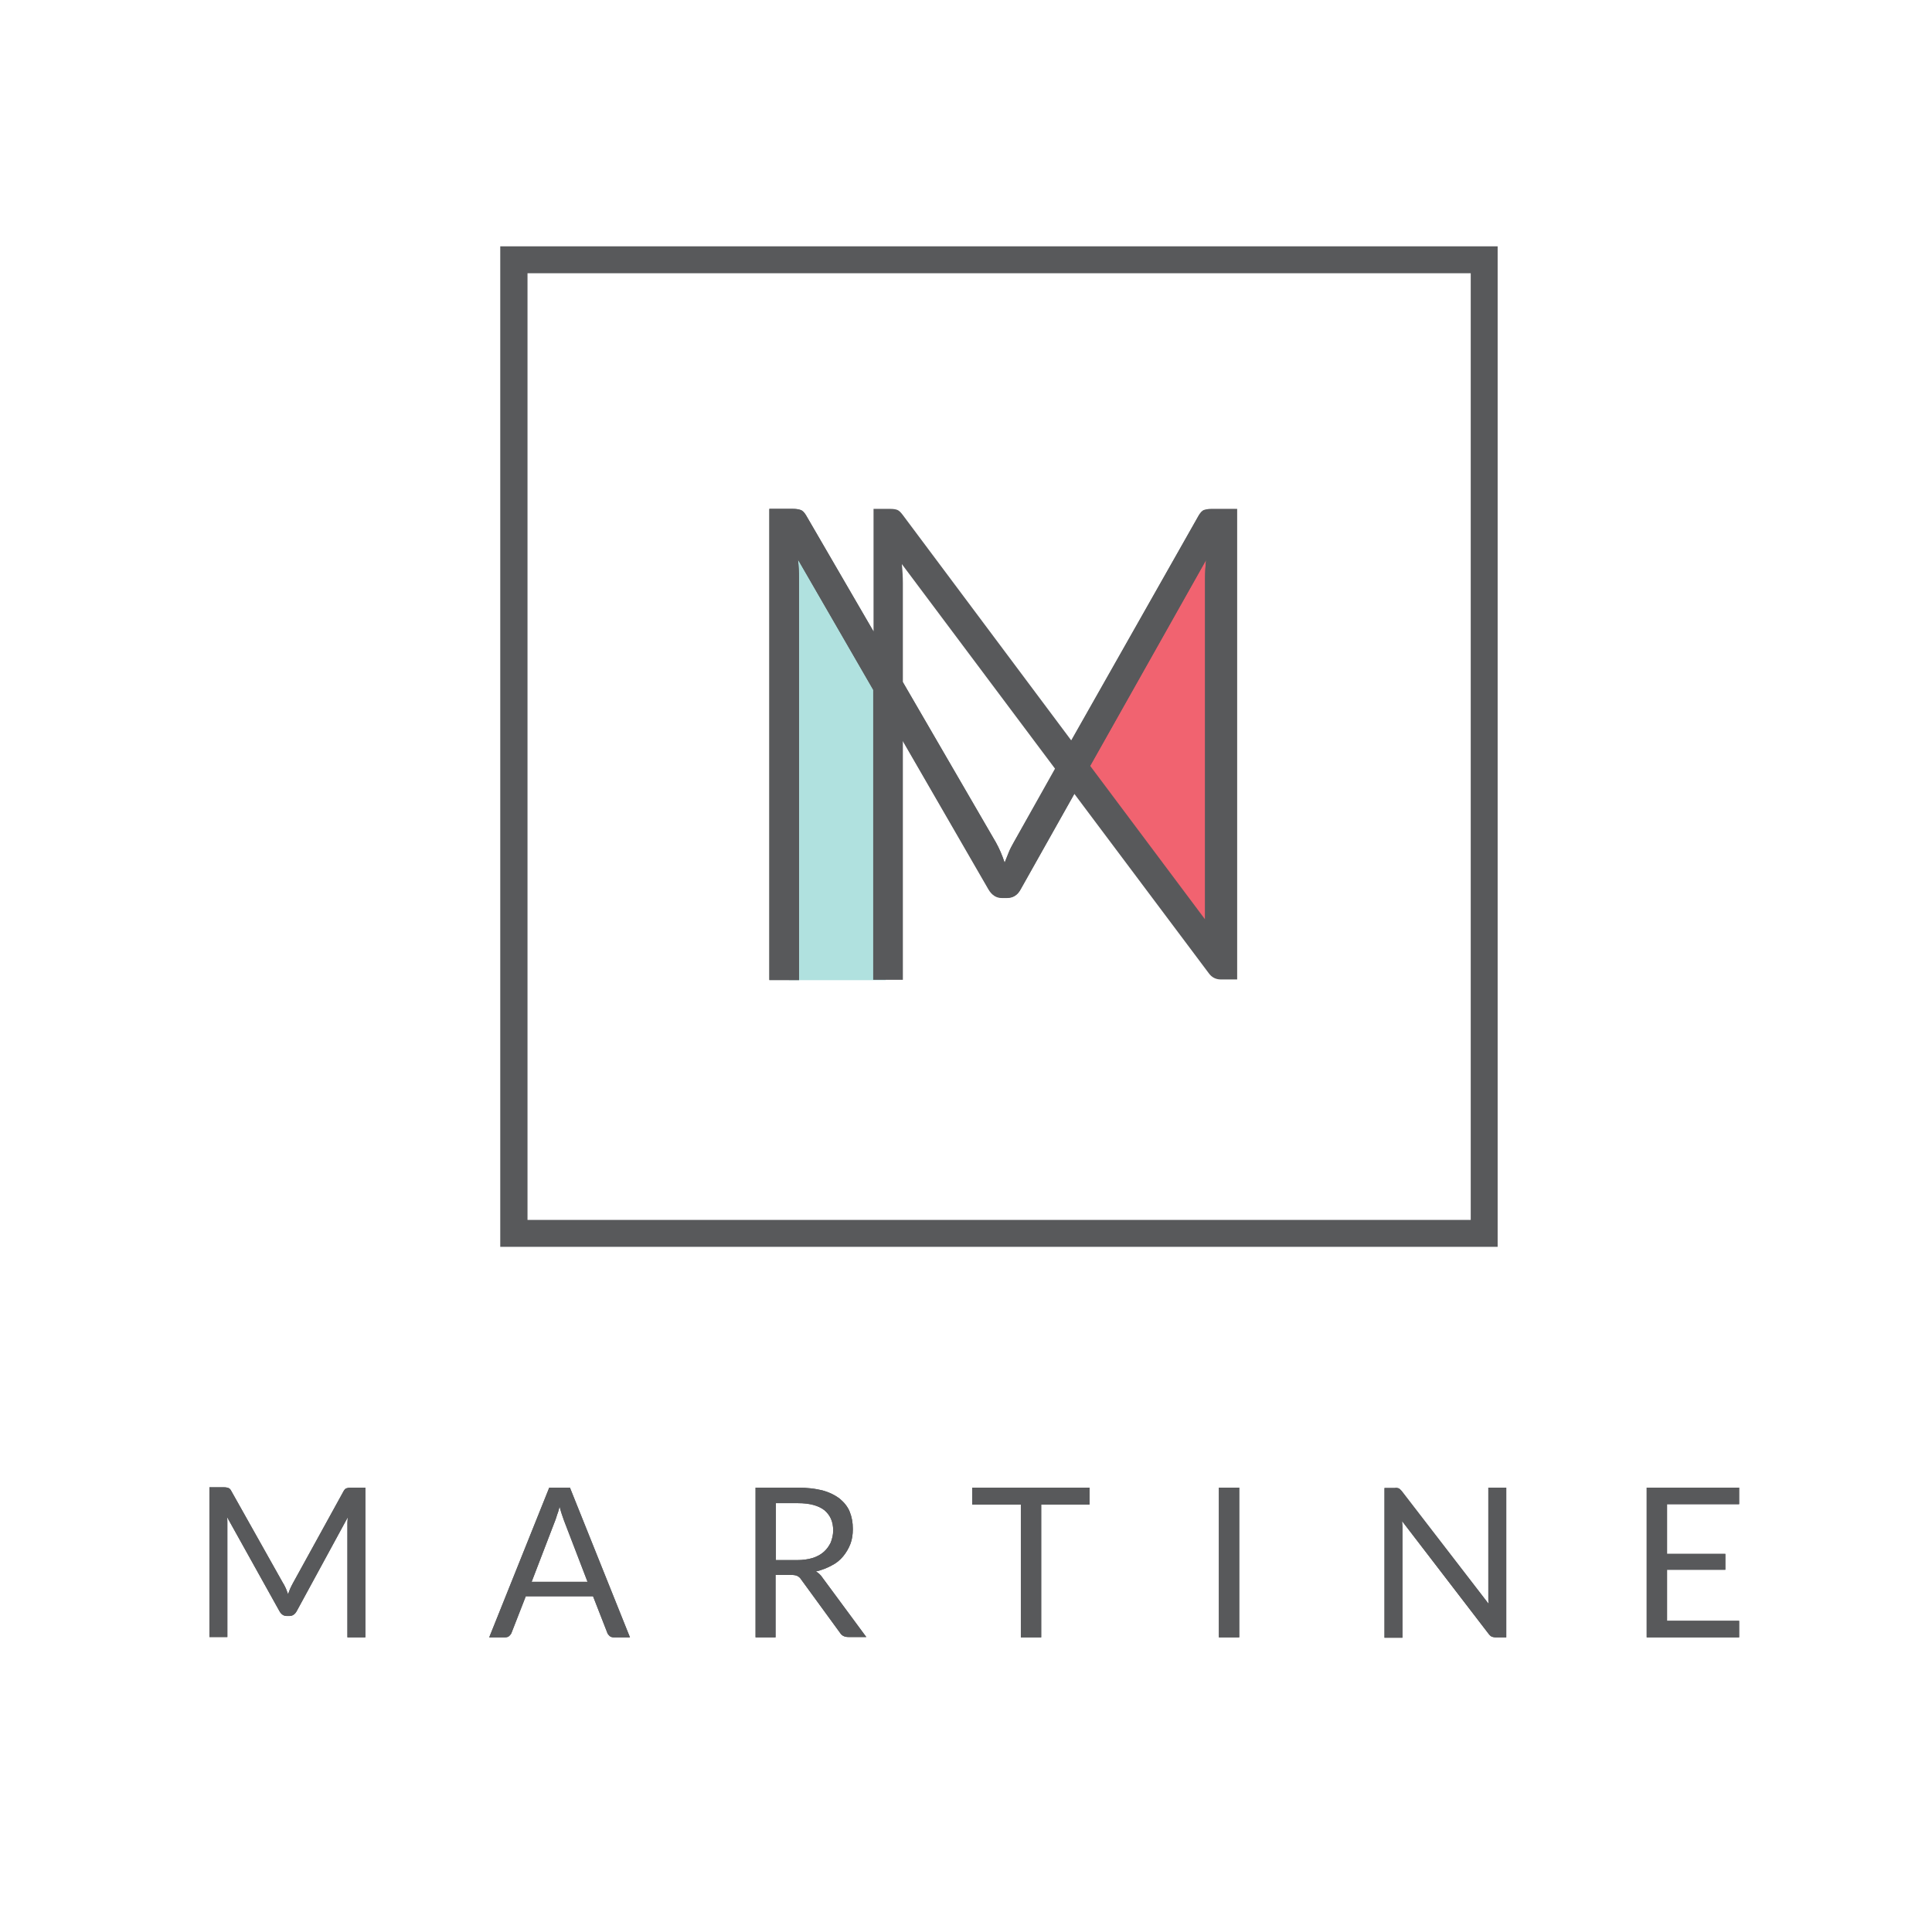
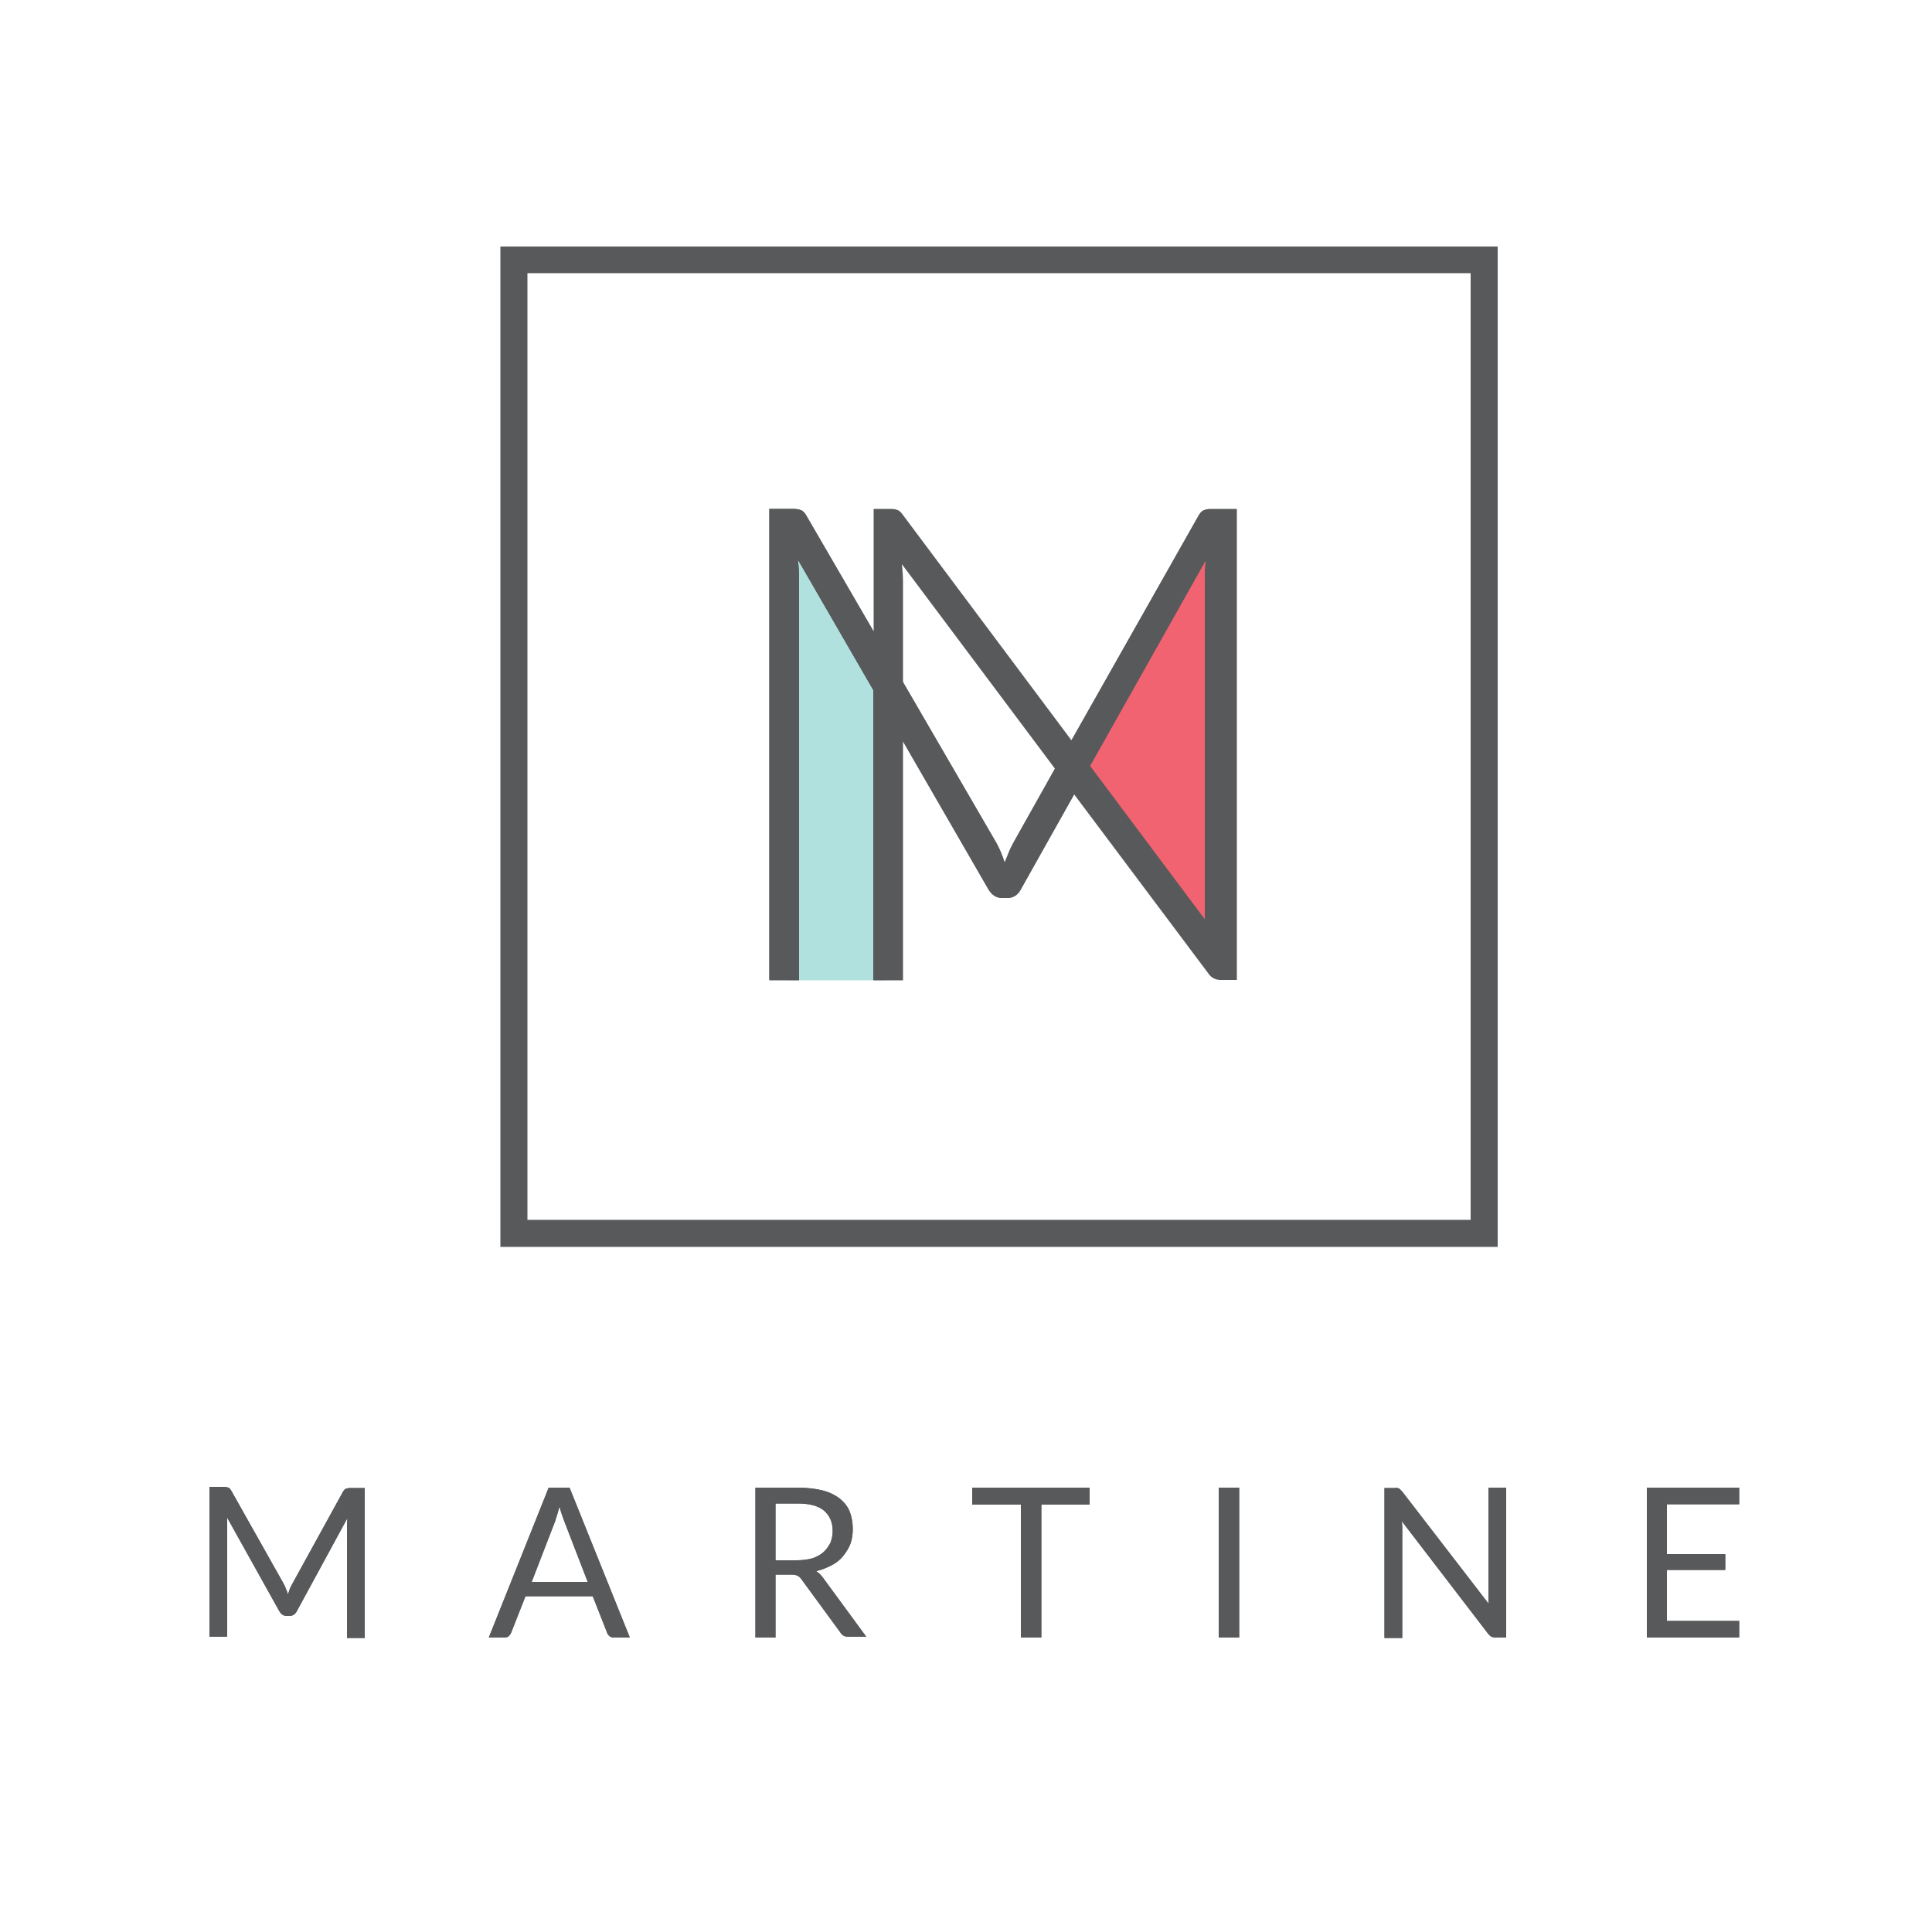
- <svg xmlns="http://www.w3.org/2000/svg" version="1.1" id="Layer_1" x="0px" y="0px" viewBox="0 0 560 560" enable-background="new 0 0 560 560" xml:space="preserve">
+ <svg xmlns="http://www.w3.org/2000/svg" version="1.1" id="Layer_1" x="0px" y="0px" viewBox="0 0 500 500" enable-background="new 0 0 500 500" xml:space="preserve">
  <g>
-     <path fill="#58595B" d="M82.9,460.5c0.2,0.5,0.4,1.1,0.6,1.6c0.2-0.6,0.4-1.1,0.6-1.6c0.2-0.5,0.5-1,0.8-1.6l14.7-26.7   c0.3-0.5,0.5-0.7,0.8-0.8c0.3-0.1,0.7-0.2,1.2-0.2h4.3v43.4h-5.2v-31.9c0-0.4,0-0.9,0-1.4c0-0.5,0.1-1,0.1-1.5L86,467   c-0.5,0.9-1.2,1.4-2.1,1.4h-0.8c-0.9,0-1.6-0.5-2.1-1.4l-15.2-27.3c0.1,0.5,0.1,1,0.1,1.5s0,1,0,1.4v31.9h-5.2v-43.4h4.3   c0.5,0,0.9,0.1,1.2,0.2c0.3,0.1,0.6,0.4,0.8,0.8l15,26.7C82.4,459.4,82.6,459.9,82.9,460.5z" />
-     <path fill="#58595B" d="M182.6,474.6H178c-0.5,0-1-0.1-1.3-0.4c-0.3-0.3-0.6-0.6-0.7-1l-4.1-10.5h-19.5l-4.1,10.5   c-0.1,0.4-0.4,0.7-0.7,1c-0.3,0.3-0.8,0.4-1.3,0.4h-4.5l17.4-43.4h6L182.6,474.6z M154.1,458.5h16.2l-6.8-17.7   c-0.4-1.1-0.9-2.5-1.3-4.1c-0.2,0.8-0.4,1.6-0.7,2.3c-0.2,0.7-0.4,1.3-0.6,1.8L154.1,458.5z" />
-     <path fill="#58595B" d="M224.8,456.5v18.1H219v-43.4h12.3c2.7,0,5.1,0.3,7.1,0.8s3.7,1.4,5,2.4c1.3,1.1,2.3,2.3,2.9,3.8   c0.6,1.5,0.9,3.1,0.9,5c0,1.5-0.2,3-0.7,4.3c-0.5,1.3-1.2,2.5-2.1,3.6c-0.9,1.1-2,2-3.4,2.7c-1.3,0.7-2.8,1.3-4.5,1.7   c0.7,0.4,1.4,1,1.9,1.8l12.7,17.2h-5.2c-1.1,0-1.9-0.4-2.4-1.2l-11.3-15.5c-0.3-0.5-0.7-0.8-1.1-1c-0.4-0.2-1-0.3-1.8-0.3H224.8z    M224.8,452.2h6.2c1.7,0,3.2-0.2,4.5-0.6c1.3-0.4,2.4-1,3.3-1.8c0.9-0.8,1.5-1.7,2-2.7c0.4-1.1,0.7-2.2,0.7-3.5   c0-2.6-0.9-4.5-2.6-5.9c-1.7-1.3-4.2-2-7.6-2h-6.4V452.2z" />
-     <path fill="#58595B" d="M315.8,431.2v4.9h-14v38.5h-5.9v-38.5h-14.1v-4.9H315.8z" />
-     <path fill="#58595B" d="M359.2,474.6h-5.9v-43.4h5.9V474.6z" />
-     <path fill="#58595B" d="M405.4,431.4c0.3,0.1,0.5,0.4,0.9,0.8l25.2,32.7c-0.1-0.5-0.1-1-0.1-1.5c0-0.5,0-1,0-1.4v-30.8h5.2v43.4h-3   c-0.5,0-0.9-0.1-1.2-0.2s-0.6-0.4-0.9-0.8l-25.1-32.7c0,0.5,0.1,1,0.1,1.5c0,0.5,0,0.9,0,1.3v31h-5.2v-43.4h3   C404.8,431.2,405.1,431.3,405.4,431.4z" />
-     <path fill="#58595B" d="M504.1,431.2v4.8h-20.9v14.4h16.9v4.6h-16.9v14.8h20.9v4.8h-26.8v-43.4H504.1z" />
+     <path fill="#58595B" d="M74,411.2c0.2,0.4,0.4,1,0.5,1.4c0.2-0.5,0.4-1,0.5-1.4c0.2-0.4,0.4-0.9,0.7-1.4l13.1-23.8   c0.3-0.4,0.4-0.6,0.7-0.7c0.3-0.1,0.6-0.2,1.1-0.2h3.8v38.8h-4.6v-28.5c0-0.4,0-0.8,0-1.2c0-0.4,0.1-0.9,0.1-1.3L76.8,417   c-0.4,0.8-1.1,1.2-1.9,1.2h-0.7c-0.8,0-1.4-0.4-1.9-1.2l-13.6-24.4c0.1,0.4,0.1,0.9,0.1,1.3c0,0.4,0,0.9,0,1.2v28.5h-4.6v-38.8H58   c0.4,0,0.8,0.1,1.1,0.2c0.3,0.1,0.5,0.4,0.7,0.7l13.4,23.8C73.6,410.2,73.8,410.6,74,411.2z" />
+     <path fill="#58595B" d="M163,423.8h-4.1c-0.4,0-0.9-0.1-1.2-0.4c-0.3-0.3-0.5-0.5-0.6-0.9l-3.7-9.4h-17.4l-3.7,9.4   c-0.1,0.4-0.4,0.6-0.6,0.9c-0.3,0.3-0.7,0.4-1.2,0.4h-4l15.5-38.8h5.4L163,423.8z M137.6,409.4h14.5l-6.1-15.8   c-0.4-1-0.8-2.2-1.2-3.7c-0.2,0.7-0.4,1.4-0.6,2.1c-0.2,0.6-0.4,1.2-0.5,1.6L137.6,409.4z" />
+     <path fill="#58595B" d="M200.7,407.6v16.2h-5.2V385h11c2.4,0,4.6,0.3,6.3,0.7c1.8,0.4,3.3,1.2,4.5,2.1c1.2,1,2.1,2.1,2.6,3.4   c0.5,1.3,0.8,2.8,0.8,4.5c0,1.3-0.2,2.7-0.6,3.8s-1.1,2.2-1.9,3.2s-1.8,1.8-3,2.4c-1.2,0.6-2.5,1.2-4,1.5c0.6,0.4,1.2,0.9,1.7,1.6   l11.3,15.4h-4.6c-1,0-1.7-0.4-2.1-1.1l-10.1-13.8c-0.3-0.4-0.6-0.7-1-0.9c-0.4-0.2-0.9-0.3-1.6-0.3H200.7z M200.7,403.8h5.5   c1.5,0,2.9-0.2,4-0.5c1.2-0.4,2.1-0.9,2.9-1.6c0.8-0.7,1.3-1.5,1.8-2.4c0.4-1,0.6-2,0.6-3.1c0-2.3-0.8-4-2.3-5.3   c-1.5-1.2-3.7-1.8-6.8-1.8h-5.7L200.7,403.8L200.7,403.8z" />
+     <path fill="#58595B" d="M282,385v4.4h-12.5v34.4h-5.3v-34.4h-12.6V385H282z" />
+     <path fill="#58595B" d="M320.7,423.8h-5.3V385h5.3V423.8z" />
+     <path fill="#58595B" d="M362,385.2c0.3,0.1,0.4,0.4,0.8,0.7l22.5,29.2c-0.1-0.4-0.1-0.9-0.1-1.3c0-0.4,0-0.9,0-1.2V385h4.6v38.8   h-2.7c-0.4,0-0.8-0.1-1.1-0.2c-0.3-0.1-0.5-0.4-0.8-0.7l-22.4-29.2c0,0.4,0.1,0.9,0.1,1.3c0,0.4,0,0.8,0,1.2v27.7h-4.6v-38.8h2.7   C361.4,385,361.7,385.1,362,385.2z" />
+     <path fill="#58595B" d="M450.1,385v4.3h-18.7v12.9h15.1v4.1h-15.1v13.2h18.7v4.3h-23.9V385L450.1,385L450.1,385z" />
  </g>
-   <path fill="#58595B" d="M434.1,361.4H145V71.4h289.1V361.4z M152.9,353.6h273.4V79.2H152.9V353.6z" />
-   <polygon fill="#B0E1DF" points="256.7,284.1 228.7,284.1 228.1,154.5 256.7,195.2 " />
-   <polygon fill="#F16370" points="351.4,271 314.7,222.3 314.7,222.3 351.4,157.1 " />
+   <path fill="#58595B" d="M387.6,322.7H129.5V63.8h258.1V322.7z M136.5,315.7h244.1v-245H136.5V315.7z" />
+   <polygon fill="#B0E1DF" points="229.2,253.7 204.2,253.7 203.7,137.9 229.2,174.3 " />
+   <polygon fill="#F16370" points="313.8,242 281,198.5 281,198.5 313.8,140.3 " />
  <g>
-     <path fill="#58595B" d="M291.2,250.1c0.4-1,0.8-2,1.2-3c0.4-1,0.9-1.9,1.4-2.8l53.7-94.9c0.5-0.8,1-1.4,1.5-1.5   c0.5-0.2,1.2-0.3,2.1-0.3h6.9v134l-8.7-3.7V167.6c0-1.7,0.1-3.4,0.3-5.3l-53.8,95.5c-0.9,1.7-2.2,2.5-3.9,2.5h-1.5   c-1.6,0-2.9-0.8-3.9-2.5l-55.2-95.6c0.2,1.9,0.3,3.7,0.3,5.4v116.4H223V147.5h6.8c0.9,0,1.6,0.1,2.2,0.3c0.5,0.2,1.1,0.7,1.6,1.5   l55.1,95C289.7,246.1,290.5,248,291.2,250.1z" />
+     <path fill="#58595B" d="M260,223.3c0.4-0.9,0.7-1.8,1.1-2.7c0.4-0.9,0.8-1.7,1.2-2.5l47.9-84.7c0.4-0.7,0.9-1.2,1.3-1.3   c0.4-0.2,1.1-0.3,1.9-0.3h6.2v119.6l-7.8-3.3v-98.5c0-1.5,0.1-3,0.3-4.7l-48,85.3c-0.8,1.5-2,2.2-3.5,2.2h-1.3   c-1.4,0-2.6-0.7-3.5-2.2l-49.3-85.4c0.2,1.7,0.3,3.3,0.3,4.8v103.9h-7.7V131.7h6.1c0.8,0,1.4,0.1,2,0.3c0.4,0.2,1,0.6,1.4,1.3   l49.2,84.8C258.7,219.7,259.4,221.4,260,223.3z" />
  </g>
  <g>
-     <path fill="#58595B" d="M349.9,147.5L349.9,147.5c0.4,0,0.8,0,1.3,0H349.9z" />
+     <path fill="#58595B" d="M312.4,131.7L312.4,131.7c0.4,0,0.7,0,1.2,0H312.4z" />
  </g>
  <g>
-     <path fill="#58595B" d="M82.9,460.5c0.2,0.5,0.4,1.1,0.6,1.6c0.2-0.6,0.4-1.1,0.6-1.6c0.2-0.5,0.5-1,0.8-1.6l14.7-26.7   c0.3-0.5,0.5-0.7,0.8-0.8c0.3-0.1,0.7-0.2,1.2-0.2h4.3v43.4h-5.2v-31.9c0-0.4,0-0.9,0-1.4c0-0.5,0.1-1,0.1-1.5L86,467   c-0.5,0.9-1.2,1.4-2.1,1.4h-0.8c-0.9,0-1.6-0.5-2.1-1.4l-15.2-27.3c0.1,0.5,0.1,1,0.1,1.5c0,0.5,0,1,0,1.4v31.9h-5.2v-43.4h4.3   c0.5,0,0.9,0.1,1.2,0.2c0.3,0.1,0.6,0.4,0.8,0.8l15,26.7C82.4,459.4,82.6,459.9,82.9,460.5z" />
-     <path fill="#58595B" d="M182.6,474.6H178c-0.5,0-1-0.1-1.3-0.4c-0.3-0.3-0.6-0.6-0.7-1l-4.1-10.5h-19.5l-4.1,10.5   c-0.1,0.4-0.4,0.7-0.7,1c-0.3,0.3-0.8,0.4-1.3,0.4h-4.5l17.4-43.4h6L182.6,474.6z M154.1,458.5h16.2l-6.8-17.7   c-0.4-1.1-0.9-2.5-1.3-4.1c-0.2,0.8-0.4,1.6-0.7,2.3c-0.2,0.7-0.4,1.3-0.6,1.8L154.1,458.5z" />
-     <path fill="#58595B" d="M224.8,456.5v18.1H219v-43.4h12.3c2.7,0,5.1,0.3,7.1,0.8c2,0.6,3.7,1.4,5,2.4c1.3,1.1,2.3,2.3,2.9,3.8   c0.6,1.5,0.9,3.1,0.9,5c0,1.5-0.2,3-0.7,4.3c-0.5,1.3-1.2,2.5-2.1,3.6c-0.9,1.1-2,2-3.4,2.7c-1.3,0.7-2.8,1.3-4.5,1.7   c0.7,0.4,1.4,1,1.9,1.8l12.7,17.2h-5.2c-1.1,0-1.9-0.4-2.4-1.2l-11.3-15.5c-0.3-0.5-0.7-0.8-1.1-1c-0.4-0.2-1-0.3-1.8-0.3H224.8z    M224.8,452.2h6.2c1.7,0,3.2-0.2,4.5-0.6c1.3-0.4,2.4-1,3.3-1.8c0.9-0.8,1.5-1.7,2-2.7c0.4-1.1,0.7-2.2,0.7-3.5   c0-2.6-0.9-4.5-2.6-5.9c-1.7-1.3-4.2-2-7.6-2h-6.4V452.2z" />
-     <path fill="#58595B" d="M315.8,431.2v4.9h-14v38.5h-5.9v-38.5h-14.1v-4.9H315.8z" />
-     <path fill="#58595B" d="M359.2,474.6h-5.9v-43.4h5.9V474.6z" />
-     <path fill="#58595B" d="M405.4,431.4c0.3,0.1,0.5,0.4,0.9,0.8l25.2,32.7c-0.1-0.5-0.1-1-0.1-1.5c0-0.5,0-1,0-1.4v-30.8h5.2v43.4h-3   c-0.5,0-0.9-0.1-1.2-0.2c-0.3-0.2-0.6-0.4-0.9-0.8l-25.1-32.7c0,0.5,0.1,1,0.1,1.5c0,0.5,0,0.9,0,1.3v31h-5.2v-43.4h3   C404.7,431.2,405.1,431.3,405.4,431.4z" />
-     <path fill="#58595B" d="M504.1,431.2v4.8h-20.9v14.4h16.9v4.6h-16.9v14.8h20.9v4.8h-26.8v-43.4H504.1z" />
+     <path fill="#58595B" d="M74,411.2c0.2,0.4,0.4,1,0.5,1.4c0.2-0.5,0.4-1,0.5-1.4c0.2-0.4,0.4-0.9,0.7-1.4l13.1-23.8   c0.3-0.4,0.4-0.6,0.7-0.7c0.3-0.1,0.6-0.2,1.1-0.2h3.8v38.8h-4.6v-28.5c0-0.4,0-0.8,0-1.2c0-0.4,0.1-0.9,0.1-1.3L76.8,417   c-0.4,0.8-1.1,1.2-1.9,1.2h-0.7c-0.8,0-1.4-0.4-1.9-1.2l-13.6-24.4c0.1,0.4,0.1,0.9,0.1,1.3c0,0.4,0,0.9,0,1.2v28.5h-4.6v-38.8H58   c0.4,0,0.8,0.1,1.1,0.2c0.3,0.1,0.5,0.4,0.7,0.7l13.4,23.8C73.6,410.2,73.8,410.6,74,411.2z" />
+     <path fill="#58595B" d="M163,423.8h-4.1c-0.4,0-0.9-0.1-1.2-0.4c-0.3-0.3-0.5-0.5-0.6-0.9l-3.7-9.4h-17.4l-3.7,9.4   c-0.1,0.4-0.4,0.6-0.6,0.9c-0.3,0.3-0.7,0.4-1.2,0.4h-4l15.5-38.8h5.4L163,423.8z M137.6,409.4h14.5l-6.1-15.8   c-0.4-1-0.8-2.2-1.2-3.7c-0.2,0.7-0.4,1.4-0.6,2.1c-0.2,0.6-0.4,1.2-0.5,1.6L137.6,409.4z" />
+     <path fill="#58595B" d="M200.7,407.6v16.2h-5.2V385h11c2.4,0,4.6,0.3,6.3,0.7c1.8,0.5,3.3,1.2,4.5,2.1c1.2,1,2.1,2.1,2.6,3.4   c0.5,1.3,0.8,2.8,0.8,4.5c0,1.3-0.2,2.7-0.6,3.8s-1.1,2.2-1.9,3.2s-1.8,1.8-3,2.4c-1.2,0.6-2.5,1.2-4,1.5c0.6,0.4,1.2,0.9,1.7,1.6   l11.3,15.4h-4.6c-1,0-1.7-0.4-2.1-1.1l-10.1-13.8c-0.3-0.4-0.6-0.7-1-0.9c-0.4-0.2-0.9-0.3-1.6-0.3H200.7z M200.7,403.8h5.5   c1.5,0,2.9-0.2,4-0.5c1.2-0.4,2.1-0.9,2.9-1.6c0.8-0.7,1.3-1.5,1.8-2.4c0.4-1,0.6-2,0.6-3.1c0-2.3-0.8-4-2.3-5.3   c-1.5-1.2-3.7-1.8-6.8-1.8h-5.7L200.7,403.8L200.7,403.8z" />
+     <path fill="#58595B" d="M282,385v4.4h-12.5v34.4h-5.3v-34.4h-12.6V385H282z" />
+     <path fill="#58595B" d="M320.7,423.8h-5.3V385h5.3V423.8z" />
+     <path fill="#58595B" d="M362,385.2c0.3,0.1,0.4,0.4,0.8,0.7l22.5,29.2c-0.1-0.4-0.1-0.9-0.1-1.3c0-0.4,0-0.9,0-1.2V385h4.6v38.8   h-2.7c-0.4,0-0.8-0.1-1.1-0.2c-0.3-0.2-0.5-0.4-0.8-0.7l-22.4-29.2c0,0.4,0.1,0.9,0.1,1.3c0,0.4,0,0.8,0,1.2v27.7h-4.6v-38.8h2.7   C361.3,385,361.7,385.1,362,385.2z" />
+     <path fill="#58595B" d="M450.1,385v4.3h-18.7v12.9h15.1v4.1h-15.1v13.2h18.7v4.3h-23.9V385L450.1,385L450.1,385z" />
  </g>
  <g>
-     <path fill="#58595B" d="M351.2,147.5c-0.5,0-0.9,0-1.3,0.1c-0.3,0.1-0.6,0.1-0.9,0.2c-0.5,0.2-1,0.7-1.5,1.5l-37,65.3l-48.8-65.3   c-0.6-0.8-1.1-1.3-1.6-1.5c-0.5-0.2-1.2-0.3-2.1-0.3h-4.8V183l-19.6-33.7c-0.5-0.8-1-1.4-1.6-1.5c-0.5-0.2-1.3-0.3-2.2-0.3H223   v136.6h8.6V167.6c0-1.7-0.1-3.5-0.3-5.4l21.8,37.7v84.1h8.6v-69.3l24.9,43c1,1.7,2.3,2.5,3.9,2.5h1.5c1.7,0,3-0.8,3.9-2.5   l15.5-27.6l38.9,51.9c0.9,1.3,2.1,1.9,3.6,1.9h4.7V147.5H351.2z M293.8,244.2c-0.5,0.9-1,1.8-1.4,2.8c-0.4,1-0.8,2-1.2,3   c-0.7-2.1-1.5-4-2.5-5.8l-27-46.5v-28.7c0-1.7-0.1-3.6-0.3-5.5l44.4,59.3L293.8,244.2z M349.6,162.3c-0.2,1.9-0.3,3.6-0.3,5.3v98.9   L316,222L349.6,162.3z" />
+     <path fill="#58595B" d="M313.6,131.7c-0.4,0-0.8,0-1.2,0.1c-0.3,0.1-0.5,0.1-0.8,0.2c-0.4,0.2-0.9,0.6-1.3,1.3l-33,58.3l-43.6-58.3   c-0.5-0.7-1-1.2-1.4-1.3c-0.4-0.2-1.1-0.3-1.9-0.3h-4.3v31.7l-17.5-30.1c-0.4-0.7-0.9-1.2-1.4-1.3c-0.4-0.2-1.2-0.3-2-0.3h-6.1v122   h7.7v-104c0-1.5-0.1-3.1-0.3-4.8l19.5,33.7v75.1h7.7v-61.9l22.2,38.4c0.9,1.5,2.1,2.2,3.5,2.2h1.3c1.5,0,2.7-0.7,3.5-2.2l13.8-24.6   l34.7,46.3c0.8,1.2,1.9,1.7,3.2,1.7h4.2V131.7H313.6z M262.3,218c-0.4,0.8-0.9,1.6-1.2,2.5c-0.4,0.9-0.7,1.8-1.1,2.7   c-0.6-1.9-1.3-3.6-2.2-5.2l-24.1-41.5v-25.6c0-1.5-0.1-3.2-0.3-4.9l39.6,52.9L262.3,218z M312.1,144.9c-0.2,1.7-0.3,3.2-0.3,4.7   v88.3l-29.7-39.7L312.1,144.9z" />
  </g>
</svg>
